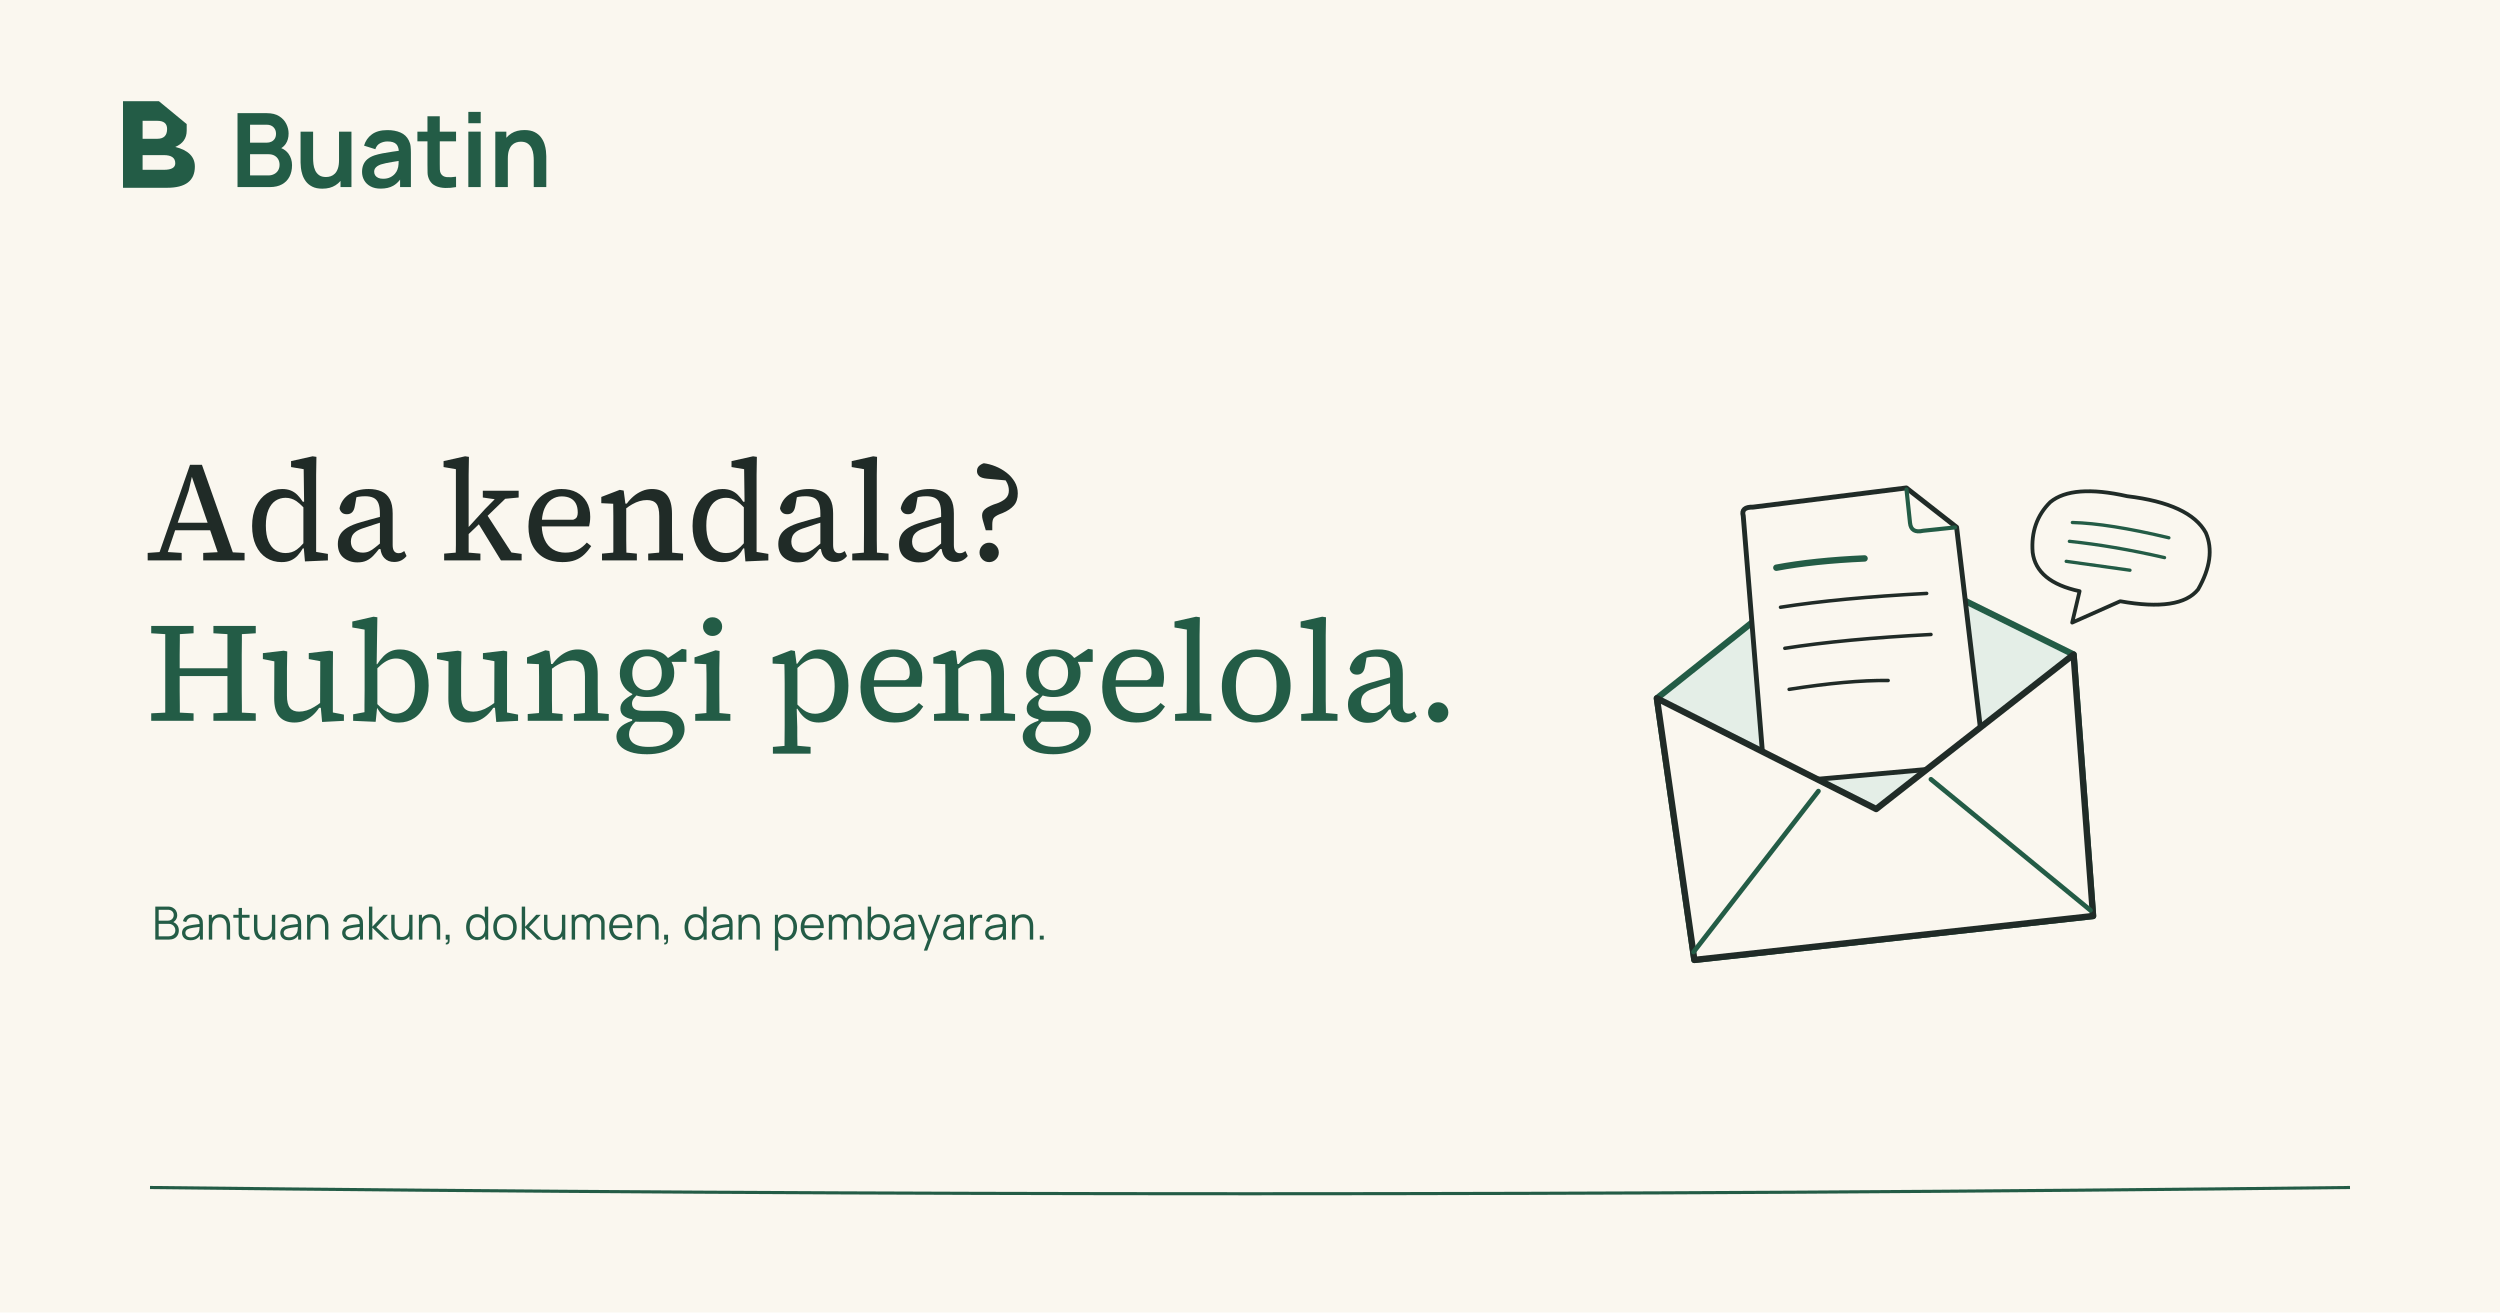
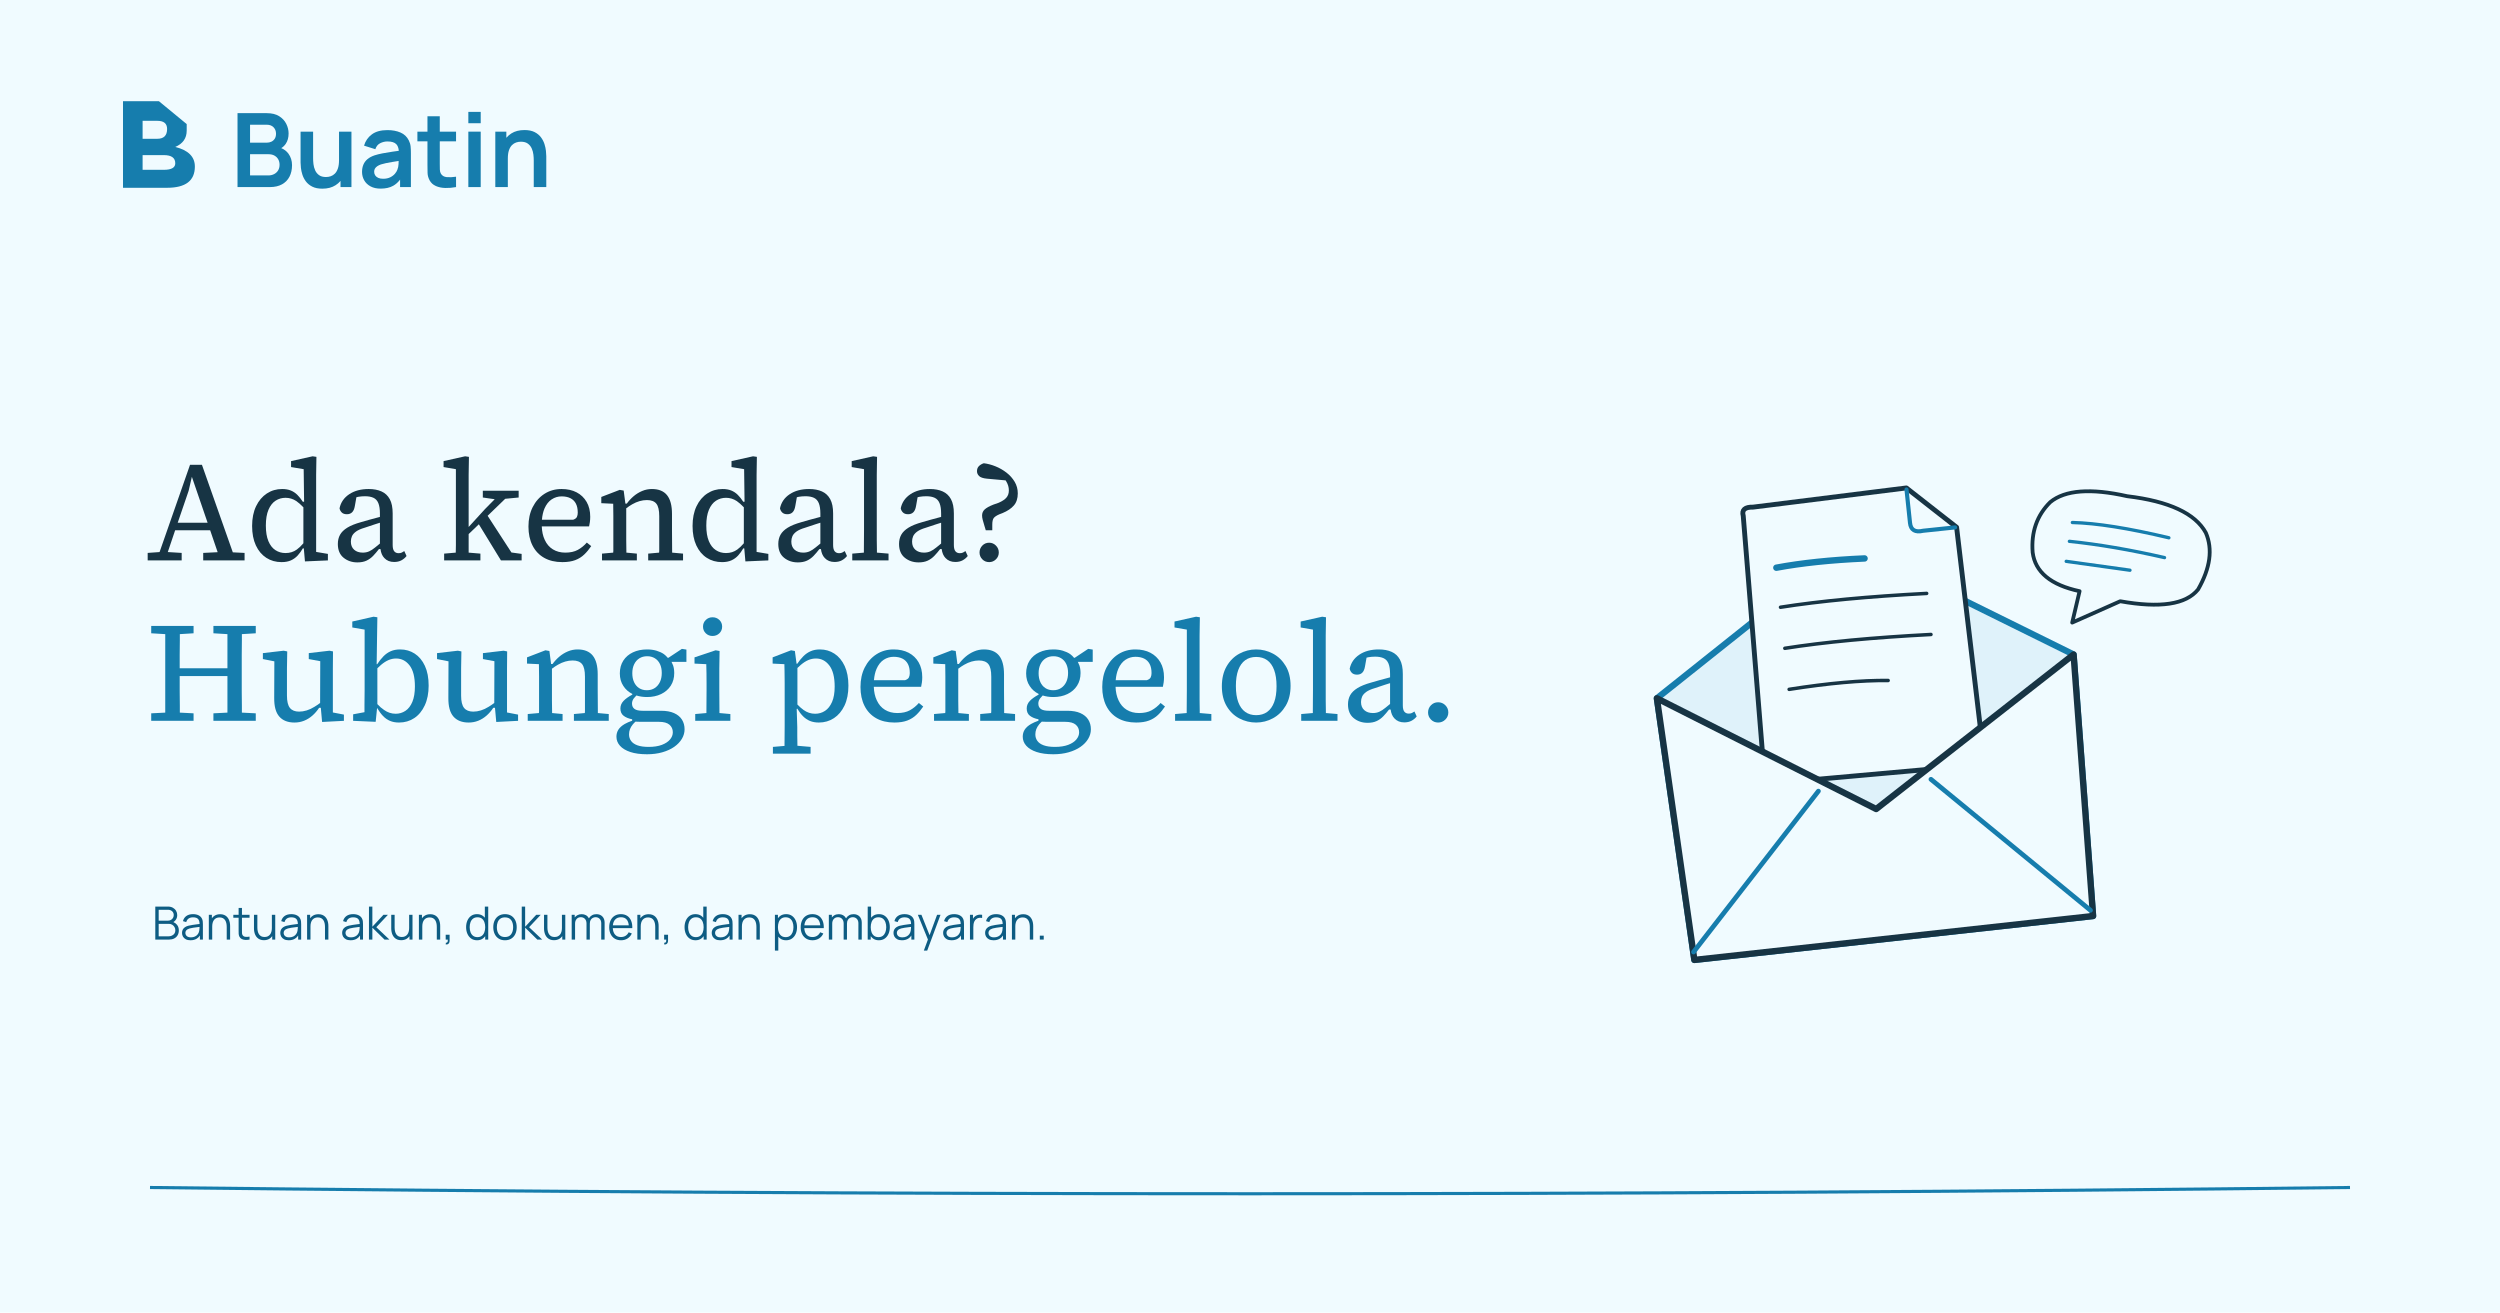
<svg xmlns="http://www.w3.org/2000/svg" width="1200" height="630" viewBox="0 0 1200 630" role="img" aria-labelledby="title">
-   <path fill="#faf7ef" d="M0 0H1200V630H0Z" />
+   <path fill="#f0fbff" d="M0 0H1200V630H0Z" />
  <g transform="translate(40 31) scale(0.56) rotate(0)">
    <g transform="translate(20 23) scale(1.4) rotate(0)">
-       <path d="M10 6H32L49 20V24Q49 31 42 34Q54 37 54 46Q54 59 37 59H10ZM22 18V29H31Q37 29 37 23Q37 18 31 18ZM22 39V48H35Q42 48 42 44Q42 39 35 39Z" fill="#235c46" fill-rule="evenodd" />
-     </g>
-     <g fill="#235c46">
+       <path d="M10 6H32L49 20V24Q49 31 42 34Q54 37 54 46Q54 59 37 59H10ZM22 18V29H31Q37 29 37 23Q37 18 31 18ZM22 39V48H35Q42 48 42 44Q42 39 35 39Z" fill="#167dad" fill-rule="evenodd" />
+     </g>
+     <g fill="#167dad">
      <g transform="translate(126 105) scale(0.044 -0.044)">
        <path d="M140 0L140 1440L711 1440Q857 1440 950.5 1381.5Q1044 1323 1089.5 1232Q1135 1141 1135 1044Q1135 925 1079 842Q1043 790 992 759Q1079 723 1132 651Q1202 553 1202 428Q1202 300 1153 204Q1104 108 1007.5 54Q911 0 769 0ZM384 227L739 227Q802 227 852 252.5Q902 278 930.5 324.5Q959 371 959 435Q959 493 934 539Q909 585 861 612.5Q813 640 746 640L384 640ZM384 865L708 865Q760 865 801 885Q842 905 866 944Q890 983 890 1040Q890 1115 842 1165Q794 1215 708 1215L384 1215Z" />
      </g>
      <g transform="translate(180.928 105) scale(0.044 -0.044)">
        <path d="M545 -31Q425 -31 347 9Q269 49 223 111Q177 173 155 243Q133 313 126.5 375.5Q120 438 120 477L120 1080L364 1080L364 560Q364 510 371 447.5Q378 385 403.5 327.5Q429 270 479.5 233Q530 196 616 196Q662 196 707 211Q752 226 788.5 262.5Q825 299 847 363Q869 427 869 525L869 1080L1111 1080L1111 0L898 0L898 120Q857 71 801 36Q697 -31 545 -31Z" />
      </g>
      <g transform="translate(235.372 105) scale(0.044 -0.044)">
        <path d="M442 -30Q325 -30 244 14.5Q163 59 121.5 133Q80 207 80 296Q80 374 106 436.5Q132 499 186 544.5Q240 590 326 619Q391 640 478.5 657Q566 674 669 689Q730 697 796 707Q789 792 747 836Q696 889 575 889Q502 889 434 855Q366 821 339 738L119 807Q159 944 271.5 1027Q384 1110 575 1110Q719 1110 828.5 1063Q938 1016 991 909Q1020 852 1026 792.5Q1032 733 1032 663L1032 0L821 0L821 145Q760 66 686 25Q588 -30 442 -30ZM490 162Q572 162 630 191Q688 220 722.5 262Q757 304 769 341Q788 387 791 447Q792 482 793 509Q730 499 680 491Q602 478 546 466.5Q490 455 447 441Q405 426 376 406Q347 386 331.5 360Q316 334 316 299Q316 259 336 228.5Q356 198 394.5 180Q433 162 490 162Z" />
      </g>
      <g transform="translate(285.46 105) scale(0.044 -0.044)">
        <path d="M773 0Q666 -20 563.5 -17.5Q461 -15 380 20.5Q299 56 257 133Q220 203 218 276Q216 349 216 441L216 891L20 891L20 1080L216 1080L216 1380L456 1380L456 1080L773 1080L773 891L456 891L456 455Q456 390 457.5 341Q459 292 478 261Q514 201 593 194Q672 187 773 202Z" />
      </g>
      <g transform="translate(322.964 105) scale(0.044 -0.044)">
        <path d="M160 1244L160 1465L401 1465L401 1244ZM160 0L160 1080L401 1080L401 0Z" />
      </g>
      <g transform="translate(347.048 105) scale(0.044 -0.044)">
        <path d="M887 0L887 520Q887 571 880 633Q873 695 847.5 752.5Q822 810 771.5 847Q721 884 635 884Q589 884 544 869Q499 854 462.5 817.5Q426 781 404 717.5Q382 654 382 555L382 0L138 0L138 1080L353 1080L353 960Q394 1009 450 1045Q554 1111 706 1111Q826 1111 904 1071Q982 1031 1028 969Q1074 907 1096 837Q1118 767 1124.5 704.5Q1131 642 1131 603L1131 0Z" />
      </g>
    </g>
  </g>
-   <g fill="#202b27">
+   <g fill="#173444">
    <g transform="translate(70 269) scale(0.068 -0.068)">
      <path d="M13 0L13 53L97 59L312 675L396 675L614 57L697 53L697 0L405 0L405 53L507 58L454 213L207 213L155 59L253 53L253 0ZM436 266L325 590L302 491L225 266Z" />
    </g>
    <g transform="translate(117.816 269) scale(0.068 -0.068)">
      <path d="M255 -12Q194 -12 147 18.5Q100 49 73.5 106Q47 163 47 243Q47 324 75 382.5Q103 441 151 472.5Q199 504 259 504Q294 504 320 493.5Q346 483 366.5 462.5Q387 442 405 414L414 414L411 644L322 659L322 701L474 735L501 731L499 604L499 60L582 46L582 0L420 -7L412 85L405 85Q389 57 369 35Q349 13 321.5 0.5Q294 -12 255 -12ZM409 375Q382 403 359 419Q324 442 283 442Q244 442 212.5 421.5Q181 401 162.5 357.5Q144 314 144 246Q144 179 162 136Q180 93 211.5 72.5Q243 52 283 52Q329 52 363 77Q385 93 409 121Z" />
    </g>
    <g transform="translate(158.968 269) scale(0.068 -0.068)">
      <path d="M185 -14Q128 -14 87.5 19Q47 52 47 116Q47 153 62.5 181Q78 209 113.5 231Q149 253 210 270Q239 279 267.5 286.5Q296 294 325 302Q334 305 344 307L344 331Q344 377 333 404Q322 431 298.5 442Q275 453 239 453Q214 453 191 449Q185 448 178 446L167 384Q162 354 148 340Q134 326 111 326Q87 326 74.5 338.5Q62 351 59 368Q72 430 127 467Q182 504 265 504Q317 504 355 487Q393 470 413.5 432.5Q434 395 434 331L434 109Q434 78 445 64.5Q456 51 476 51Q489 51 498.5 55.5Q508 60 516 66L532 31Q517 12 495.5 0.5Q474 -11 444 -11Q401 -11 375 17Q353 40 348 80L337 80Q317 54 296.5 32.5Q276 11 249.5 -1.5Q223 -14 185 -14ZM344 266Q327 260 309 255Q273 243 237 231Q196 219 175 203.5Q154 188 146.5 170.5Q139 153 139 133Q139 96 162 75.5Q185 55 223 55Q248 55 268 64Q288 73 311 92Q326 103 344 119Z" />
    </g>
    <g transform="translate(195.156 269) scale(0.068 -0.068)" />
    <g transform="translate(210.672 269) scale(0.068 -0.068)">
      <path d="M37 0L37 48L119 55Q119 81 120 108Q120 135 120 162L120 644L33 659L33 701L185 735L212 731L210 604L210 236L325 362L394 432L310 444L310 492L563 492L563 444L468 435L344 315L512 56L584 46L584 0L438 0L282 255L210 186L210 108Q210 81 210 55L293 48L293 0Z" />
    </g>
    <g transform="translate(250.464 269) scale(0.068 -0.068)">
      <path d="M286 -12Q211 -12 157.5 18.5Q104 49 75.5 105.5Q47 162 47 239Q47 317 77 376.5Q107 436 160 470Q213 504 281 504Q342 504 387 480.5Q432 457 457.5 413Q483 369 483 308Q483 289 480.5 270.5Q478 252 475 240L141 240Q143 185 162 145Q182 101 219.5 78Q257 55 307 55Q360 55 395.5 74.5Q431 94 459 126L490 101Q468 68 441 42Q414 16 377 2Q340 -12 286 -12ZM142 287L362 287Q383 294 389 307Q395 320 395 337Q395 376 381.5 401.5Q368 427 342.5 439.5Q317 452 281 452Q243 452 211 431Q179 410 160 366Q146 333 142 287Z" />
    </g>
    <g transform="translate(286.108 269) scale(0.068 -0.068)">
      <path d="M42 0L42 48L121 55Q121 61 122 67Q122 104 122 143L122 315Q122 337 121.5 357.5Q121 378 121 400L37 404L37 448L167 498L195 493L207 401L217 401Q238 430 265 453Q292 476 325 490Q358 504 394 504Q466 504 501 460.5Q536 417 536 328L536 215Q536 181 536.5 142.5Q537 104 537 67Q537 61 537 55L614 48L614 0L368 0L368 48L445 55Q445 61 446 67Q446 104 446 143L446 312Q446 375 425.5 400.5Q405 426 359 426Q333 426 307 418.5Q281 411 255 396Q234 384 213 368L213 143Q213 104 214 67Q214 61 214 55L288 48L288 0Z" />
    </g>
    <g transform="translate(329.232 269) scale(0.068 -0.068)">
      <path d="M255 -12Q194 -12 147 18.5Q100 49 73.5 106Q47 163 47 243Q47 324 75 382.5Q103 441 151 472.5Q199 504 259 504Q294 504 320 493.5Q346 483 366.5 462.5Q387 442 405 414L414 414L411 644L322 659L322 701L474 735L501 731L499 604L499 60L582 46L582 0L420 -7L412 85L405 85Q389 57 369 35Q349 13 321.5 0.5Q294 -12 255 -12ZM409 375Q382 403 359 419Q324 442 283 442Q244 442 212.5 421.5Q181 401 162.5 357.5Q144 314 144 246Q144 179 162 136Q180 93 211.5 72.5Q243 52 283 52Q329 52 363 77Q385 93 409 121Z" />
    </g>
    <g transform="translate(370.384 269) scale(0.068 -0.068)">
      <path d="M185 -14Q128 -14 87.5 19Q47 52 47 116Q47 153 62.5 181Q78 209 113.5 231Q149 253 210 270Q239 279 267.5 286.5Q296 294 325 302Q334 305 344 307L344 331Q344 377 333 404Q322 431 298.5 442Q275 453 239 453Q214 453 191 449Q185 448 178 446L167 384Q162 354 148 340Q134 326 111 326Q87 326 74.5 338.5Q62 351 59 368Q72 430 127 467Q182 504 265 504Q317 504 355 487Q393 470 413.5 432.5Q434 395 434 331L434 109Q434 78 445 64.5Q456 51 476 51Q489 51 498.5 55.5Q508 60 516 66L532 31Q517 12 495.5 0.5Q474 -11 444 -11Q401 -11 375 17Q353 40 348 80L337 80Q317 54 296.5 32.5Q276 11 249.5 -1.5Q223 -14 185 -14ZM344 266Q327 260 309 255Q273 243 237 231Q196 219 175 203.5Q154 188 146.5 170.5Q139 153 139 133Q139 96 162 75.5Q185 55 223 55Q248 55 268 64Q288 73 311 92Q326 103 344 119Z" />
    </g>
    <g transform="translate(406.572 269) scale(0.068 -0.068)">
      <path d="M37 0L37 48L119 55Q119 64 119 72Q119 108 119.5 144Q120 180 120 215L120 644L33 659L33 701L185 735L212 731L210 604L210 144Q210 108 211 72Q211 64 211 55L293 48L293 0Z" />
    </g>
    <g transform="translate(428.344 269) scale(0.068 -0.068)">
      <path d="M185 -14Q128 -14 87.5 19Q47 52 47 116Q47 153 62.5 181Q78 209 113.5 231Q149 253 210 270Q239 279 267.5 286.5Q296 294 325 302Q334 305 344 307L344 331Q344 377 333 404Q322 431 298.5 442Q275 453 239 453Q214 453 191 449Q185 448 178 446L167 384Q162 354 148 340Q134 326 111 326Q87 326 74.5 338.5Q62 351 59 368Q72 430 127 467Q182 504 265 504Q317 504 355 487Q393 470 413.5 432.5Q434 395 434 331L434 109Q434 78 445 64.5Q456 51 476 51Q489 51 498.5 55.5Q508 60 516 66L532 31Q517 12 495.5 0.5Q474 -11 444 -11Q401 -11 375 17Q353 40 348 80L337 80Q317 54 296.5 32.5Q276 11 249.5 -1.5Q223 -14 185 -14ZM344 266Q327 260 309 255Q273 243 237 231Q196 219 175 203.5Q154 188 146.5 170.5Q139 153 139 133Q139 96 162 75.5Q185 55 223 55Q248 55 268 64Q288 73 311 92Q326 103 344 119Z" />
    </g>
    <g transform="translate(464.532 269) scale(0.068 -0.068)">
      <path d="M353 473Q353 420 325.5 388Q298 356 245 334L224 326Q194 313 183.5 299.5Q173 286 173 252L173 213L127 213L117 246Q110 269 105.5 286Q101 303 101 317Q101 343 119.5 360Q138 377 181 394L218 407Q255 423 272.5 443Q290 463 290 494Q290 527 272 557Q269 561 267 565L135 577Q95 581 80 595.5Q65 610 65 630Q65 652 78.5 665.5Q92 679 113 686Q154 681 196 664Q238 647 273.5 619.5Q309 592 331 555Q353 518 353 473ZM151 -12Q122 -12 102.5 8Q83 28 83 56Q83 84 102.5 104.5Q122 125 151 125Q179 125 199 104.5Q219 84 219 56Q219 28 199 8Q179 -12 151 -12Z" />
    </g>
  </g>
-   <g fill="#235c46">
+   <g fill="#167dad">
    <g transform="translate(70 346) scale(0.068 -0.068)">
      <path d="M38 0L38 53L137 58Q137 81 137 104L137 567Q137 590 137 612L38 618L38 670L337 670L337 618L240 612Q240 590 240 568Q239 516 239 464L239 371L576 371L576 567Q576 590 576 612L477 618L477 670L776 670L776 618L678 612Q678 590 678 568Q677 516 677 464L677 208Q677 156 678 104Q678 81 678 58L776 53L776 0L477 0L477 53L576 58Q576 82 576 106L576 316L239 316L239 214Q239 159 240 106Q240 82 240 58L337 53L337 0Z" />
    </g>
    <g transform="translate(124.752 346) scale(0.068 -0.068)">
      <path d="M244 -12Q174 -12 137 30Q100 72 101 162L102 420L21 436L21 478L168 495L193 490L191 369L191 178Q191 117 212 91Q233 65 277 65Q303 65 330.5 73.5Q358 82 385 99Q405 111 425 126L426 421L345 436L345 478L491 495L516 490L515 369L515 59L593 44L593 0L439 -8L430 92L418 92Q397 60 370 36.5Q343 13 311.5 0.5Q280 -12 244 -12Z" />
    </g>
    <g transform="translate(166.856 346) scale(0.068 -0.068)">
      <path d="M39 0L39 46L119 61L119 113Q119 139 119.5 165.5Q120 192 120 215L120 644L33 659L33 701L183 735L210 731L208 604L205 400L209 400Q230 432 253 455.5Q276 479 304.5 491.5Q333 504 371 504Q428 504 473.5 474.5Q519 445 545.5 388Q572 331 572 249Q572 168 544.5 109Q517 50 470 19Q423 -12 363 -12Q327 -12 299.5 -0.5Q272 11 250 34Q228 57 208 91L208 91L198 -7ZM210 118Q234 92 257 77Q295 50 339 50Q377 50 408 70.5Q439 91 457 134Q475 177 475 243Q475 342 437.5 391Q400 440 342 440Q315 440 289 429Q263 418 236 395Q224 384 210 371Z" />
    </g>
    <g transform="translate(208.348 346) scale(0.068 -0.068)">
      <path d="M244 -12Q174 -12 137 30Q100 72 101 162L102 420L21 436L21 478L168 495L193 490L191 369L191 178Q191 117 212 91Q233 65 277 65Q303 65 330.5 73.5Q358 82 385 99Q405 111 425 126L426 421L345 436L345 478L491 495L516 490L515 369L515 59L593 44L593 0L439 -8L430 92L418 92Q397 60 370 36.5Q343 13 311.5 0.5Q280 -12 244 -12Z" />
    </g>
    <g transform="translate(250.452 346) scale(0.068 -0.068)">
      <path d="M42 0L42 48L121 55Q121 61 122 67Q122 104 122 143L122 315Q122 337 121.5 357.5Q121 378 121 400L37 404L37 448L167 498L195 493L207 401L217 401Q238 430 265 453Q292 476 325 490Q358 504 394 504Q466 504 501 460.5Q536 417 536 328L536 215Q536 181 536.5 142.5Q537 104 537 67Q537 61 537 55L614 48L614 0L368 0L368 48L445 55Q445 61 446 67Q446 104 446 143L446 312Q446 375 425.5 400.5Q405 426 359 426Q333 426 307 418.5Q281 411 255 396Q234 384 213 368L213 143Q213 104 214 67Q214 61 214 55L288 48L288 0Z" />
    </g>
    <g transform="translate(293.576 346) scale(0.068 -0.068)">
      <path d="M250 -236Q180 -236 132 -220Q84 -204 59 -176Q34 -148 34 -112Q34 -84 48 -62Q62 -40 93 -22Q114 -10 145 1L145 11Q108 18 85 35.5Q62 53 62 87Q62 117 83.5 140Q105 163 146 185L146 190Q106 210 83 246Q58 283 58 335Q58 387 82.5 425Q107 463 150.5 483.5Q194 504 250 504Q287 504 317 495Q347 486 369 471Q385 459 396 445L401 445L496 508L528 503L528 416L423 416Q429 404 434 391Q442 368 442 337Q442 286 417.5 248Q393 210 349.5 189Q306 168 250 168Q209 168 175 179Q164 168 157 159Q144 142 144 122Q144 97 161.5 84Q179 71 219 71L349 71Q404 71 441 54.5Q478 38 496.5 8.5Q515 -21 515 -60Q515 -95 496 -127Q477 -159 442 -183.5Q407 -208 358 -222Q309 -236 250 -236ZM168 -6Q157 -16 149 -26Q136 -42 129.5 -59Q123 -76 123 -96Q123 -122 137.5 -142Q152 -162 182.5 -173Q213 -184 261 -184Q317 -184 355 -169.5Q393 -155 412.5 -131.5Q432 -108 432 -81Q432 -48 408.5 -27.5Q385 -7 334 -7L205 -7Q190 -7 175 -6Q171 -6 168 -6ZM249 216Q281 216 304.5 231.5Q328 247 341 274Q354 301 354 338Q354 374 341.5 400.5Q329 427 305.5 441.5Q282 456 251 456Q219 456 195.5 441Q172 426 159 399Q146 372 146 336Q146 300 158.5 273Q171 246 194 231Q217 216 249 216Z" />
    </g>
    <g transform="translate(330.852 346) scale(0.068 -0.068)">
      <path d="M42 0L42 48L121 55Q121 61 121 67Q121 104 121.5 143Q122 182 122 215L122 267Q122 305 121.5 336Q121 367 120 400L37 404L37 448L186 498L214 493L212 371L212 215Q212 182 212.5 143Q213 104 213 67Q213 61 213 55L290 48L290 0ZM164 599Q136 599 116.5 618Q97 637 97 665Q97 693 116.5 712Q136 731 164 731Q193 731 212.5 712Q232 693 232 665Q232 637 212.5 618Q193 599 164 599Z" />
    </g>
    <g transform="translate(352.624 346) scale(0.068 -0.068)" />
    <g transform="translate(368.14 346) scale(0.068 -0.068)">
      <path d="M42 -232L42 -184L124 -177Q124 -172 124 -166Q124 -134 124.5 -101.5Q125 -69 125 -36L125 267Q125 293 124.5 315Q124 337 124 357.5Q124 378 123 400L40 404L40 448L170 498L197 493L209 403L214 403Q235 434 257.5 456.5Q280 479 308.5 491.5Q337 504 374 504Q431 504 476.5 474Q522 444 548.5 387Q575 330 575 248Q575 166 547.5 108Q520 50 473 19Q426 -12 366 -12Q331 -12 304 -1Q277 10 255 32Q233 54 214 86L213 86L210 84L214 -44L214 -106Q214 -138 215 -169Q215 -173 215 -176L308 -184L308 -232ZM215 115Q237 92 258 77Q295 50 340 50Q379 50 410 70.5Q441 91 459.5 133.5Q478 176 478 242Q478 341 440.5 390.5Q403 440 346 440Q318 440 292 429Q266 418 239 395Q227 385 215 373Z" />
    </g>
    <g transform="translate(409.836 346) scale(0.068 -0.068)">
      <path d="M286 -12Q211 -12 157.5 18.5Q104 49 75.5 105.5Q47 162 47 239Q47 317 77 376.5Q107 436 160 470Q213 504 281 504Q342 504 387 480.5Q432 457 457.5 413Q483 369 483 308Q483 289 480.5 270.5Q478 252 475 240L141 240Q143 185 162 145Q182 101 219.5 78Q257 55 307 55Q360 55 395.5 74.5Q431 94 459 126L490 101Q468 68 441 42Q414 16 377 2Q340 -12 286 -12ZM142 287L362 287Q383 294 389 307Q395 320 395 337Q395 376 381.5 401.5Q368 427 342.5 439.5Q317 452 281 452Q243 452 211 431Q179 410 160 366Q146 333 142 287Z" />
    </g>
    <g transform="translate(445.48 346) scale(0.068 -0.068)">
      <path d="M42 0L42 48L121 55Q121 61 122 67Q122 104 122 143L122 315Q122 337 121.5 357.5Q121 378 121 400L37 404L37 448L167 498L195 493L207 401L217 401Q238 430 265 453Q292 476 325 490Q358 504 394 504Q466 504 501 460.5Q536 417 536 328L536 215Q536 181 536.5 142.5Q537 104 537 67Q537 61 537 55L614 48L614 0L368 0L368 48L445 55Q445 61 446 67Q446 104 446 143L446 312Q446 375 425.5 400.5Q405 426 359 426Q333 426 307 418.5Q281 411 255 396Q234 384 213 368L213 143Q213 104 214 67Q214 61 214 55L288 48L288 0Z" />
    </g>
    <g transform="translate(488.604 346) scale(0.068 -0.068)">
      <path d="M250 -236Q180 -236 132 -220Q84 -204 59 -176Q34 -148 34 -112Q34 -84 48 -62Q62 -40 93 -22Q114 -10 145 1L145 11Q108 18 85 35.5Q62 53 62 87Q62 117 83.5 140Q105 163 146 185L146 190Q106 210 83 246Q58 283 58 335Q58 387 82.5 425Q107 463 150.5 483.5Q194 504 250 504Q287 504 317 495Q347 486 369 471Q385 459 396 445L401 445L496 508L528 503L528 416L423 416Q429 404 434 391Q442 368 442 337Q442 286 417.5 248Q393 210 349.5 189Q306 168 250 168Q209 168 175 179Q164 168 157 159Q144 142 144 122Q144 97 161.5 84Q179 71 219 71L349 71Q404 71 441 54.5Q478 38 496.5 8.5Q515 -21 515 -60Q515 -95 496 -127Q477 -159 442 -183.5Q407 -208 358 -222Q309 -236 250 -236ZM168 -6Q157 -16 149 -26Q136 -42 129.5 -59Q123 -76 123 -96Q123 -122 137.5 -142Q152 -162 182.5 -173Q213 -184 261 -184Q317 -184 355 -169.5Q393 -155 412.5 -131.5Q432 -108 432 -81Q432 -48 408.5 -27.5Q385 -7 334 -7L205 -7Q190 -7 175 -6Q171 -6 168 -6ZM249 216Q281 216 304.5 231.5Q328 247 341 274Q354 301 354 338Q354 374 341.5 400.5Q329 427 305.5 441.5Q282 456 251 456Q219 456 195.5 441Q172 426 159 399Q146 372 146 336Q146 300 158.5 273Q171 246 194 231Q217 216 249 216Z" />
    </g>
    <g transform="translate(525.88 346) scale(0.068 -0.068)">
      <path d="M286 -12Q211 -12 157.5 18.5Q104 49 75.5 105.5Q47 162 47 239Q47 317 77 376.5Q107 436 160 470Q213 504 281 504Q342 504 387 480.5Q432 457 457.5 413Q483 369 483 308Q483 289 480.5 270.5Q478 252 475 240L141 240Q143 185 162 145Q182 101 219.5 78Q257 55 307 55Q360 55 395.5 74.5Q431 94 459 126L490 101Q468 68 441 42Q414 16 377 2Q340 -12 286 -12ZM142 287L362 287Q383 294 389 307Q395 320 395 337Q395 376 381.5 401.5Q368 427 342.5 439.5Q317 452 281 452Q243 452 211 431Q179 410 160 366Q146 333 142 287Z" />
    </g>
    <g transform="translate(561.524 346) scale(0.068 -0.068)">
      <path d="M37 0L37 48L119 55Q119 64 119 72Q119 108 119.5 144Q120 180 120 215L120 644L33 659L33 701L185 735L212 731L210 604L210 144Q210 108 211 72Q211 64 211 55L293 48L293 0Z" />
    </g>
    <g transform="translate(583.296 346) scale(0.068 -0.068)">
      <path d="M289 -12Q226 -12 170.5 17Q115 46 81 103.5Q47 161 47 244Q47 327 81 385.5Q115 444 170.5 474Q226 504 289 504Q352 504 407.5 474.5Q463 445 497.5 387.5Q532 330 532 247Q532 164 497.5 106Q463 48 407.5 18Q352 -12 289 -12ZM289 40Q335 40 367 63Q399 86 416 131Q433 176 433 244Q433 313 416 359Q399 405 367 428Q335 451 289 451Q244 451 212 428Q180 405 163 359.5Q146 314 146 246Q146 177 163 131.5Q180 86 212 63Q244 40 289 40Z" />
    </g>
    <g transform="translate(622.068 346) scale(0.068 -0.068)">
      <path d="M37 0L37 48L119 55Q119 64 119 72Q119 108 119.5 144Q120 180 120 215L120 644L33 659L33 701L185 735L212 731L210 604L210 144Q210 108 211 72Q211 64 211 55L293 48L293 0Z" />
    </g>
    <g transform="translate(643.84 346) scale(0.068 -0.068)">
      <path d="M185 -14Q128 -14 87.5 19Q47 52 47 116Q47 153 62.5 181Q78 209 113.5 231Q149 253 210 270Q239 279 267.5 286.5Q296 294 325 302Q334 305 344 307L344 331Q344 377 333 404Q322 431 298.5 442Q275 453 239 453Q214 453 191 449Q185 448 178 446L167 384Q162 354 148 340Q134 326 111 326Q87 326 74.5 338.5Q62 351 59 368Q72 430 127 467Q182 504 265 504Q317 504 355 487Q393 470 413.5 432.5Q434 395 434 331L434 109Q434 78 445 64.5Q456 51 476 51Q489 51 498.5 55.5Q508 60 516 66L532 31Q517 12 495.5 0.5Q474 -11 444 -11Q401 -11 375 17Q353 40 348 80L337 80Q317 54 296.5 32.5Q276 11 249.5 -1.5Q223 -14 185 -14ZM344 266Q327 260 309 255Q273 243 237 231Q196 219 175 203.5Q154 188 146.5 170.5Q139 153 139 133Q139 96 162 75.5Q185 55 223 55Q248 55 268 64Q288 73 311 92Q326 103 344 119Z" />
    </g>
    <g transform="translate(680.028 346) scale(0.068 -0.068)">
      <path d="M151 -12Q121 -12 100.5 9Q80 30 80 59Q80 89 100.5 110Q121 131 151 131Q181 131 202 110Q223 89 223 59Q223 30 202 9Q181 -12 151 -12Z" />
    </g>
  </g>
-   <g fill="#235c46">
+   <g fill="#0d5c83">
    <g transform="translate(73 451) scale(0.011 -0.011)">
      <path d="M140 0L140 1440L696 1440Q817 1440 907 1390Q997 1340 1047 1255.5Q1097 1171 1097 1069Q1097 953 1035 863Q992 800 929 764Q1026 723 1087 646Q1167 546 1167 404Q1167 279 1114 188.5Q1061 98 965 49Q869 0 742 0ZM288 141L706 141Q794 141 864 172.5Q934 204 974.5 262Q1015 320 1015 402Q1015 482 978 546Q941 610 877.5 648.5Q814 687 733 687L288 687ZM288 826L695 826Q764 826 821 857.5Q878 889 911.5 944Q945 999 945 1071Q945 1173 874.5 1237Q804 1301 695 1301L288 1301Z" />
    </g>
    <g transform="translate(86.486 451) scale(0.011 -0.011)">
      <path d="M449 -30Q327 -30 244.5 14Q162 58 121 131Q80 204 80 290Q80 378 115.5 440.5Q151 503 212.5 543Q274 583 355 604Q437 624 536.5 639.5Q636 655 732 667Q794 674 847 681Q845 823 785 894Q720 971 559 971Q448 971 371.5 921Q295 871 264 763L121 805Q158 950 270 1030Q382 1110 561 1110Q709 1110 812.5 1054.5Q916 999 959 894Q979 847 985 789Q991 731 991 671L991 0L860 0L860 178Q809 94 727 43Q611 -30 449 -30ZM466 97Q569 97 646 134Q723 171 770 235.5Q817 300 831 381Q843 433 844 496Q845 529 845 553Q794 546 739 540Q651 530 566.5 517Q482 504 414 486Q368 473 325 449.5Q282 426 254.5 387Q227 348 227 290Q227 243 250.5 199Q274 155 326.5 126Q379 97 466 97Z" />
    </g>
    <g transform="translate(98.707 451) scale(0.011 -0.011)">
      <path d="M920 0L920 551Q920 641 903 716.5Q886 792 848.5 848.5Q811 905 751.5 936Q692 967 607 967Q529 967 469.5 940Q410 913 369.5 862.5Q329 812 308 740Q287 668 287 576L287 0L139 0L139 1080L272 1080L272 930Q324 1005 401 1049Q503 1107 635 1107Q732 1107 804.5 1077Q877 1047 927.5 996Q978 945 1009 879.5Q1040 814 1054 740.5Q1068 667 1068 594L1068 0Z" />
    </g>
    <g transform="translate(111.775 451) scale(0.011 -0.011)">
      <path d="M728 0Q637 -19 548.5 -15Q460 -11 390.5 23Q321 57 285 129Q256 189 253.5 250.5Q251 312 251 391L251 954L20 954L20 1080L251 1080L251 1380L397 1380L397 1080L728 1080L728 954L397 954L397 397Q397 329 398.5 283.5Q400 238 419 203Q455 136 533.5 123Q612 110 728 129Z" />
    </g>
    <g transform="translate(120.586 451) scale(0.011 -0.011)">
      <path d="M553 -27Q456 -27 383.5 3Q311 33 260.5 84Q210 135 179 200.5Q148 266 134 339.5Q120 413 120 486L120 1080L268 1080L268 529Q268 440 285 364Q302 288 339.5 231.5Q377 175 436.5 144Q496 113 581 113Q659 113 718.5 140Q778 167 818.5 217.5Q859 268 880 340.5Q901 413 901 504L901 1080L1048 1080L1048 0L916 0L916 150Q864 75 787 31Q685 -27 553 -27Z" />
    </g>
    <g transform="translate(133.654 451) scale(0.011 -0.011)">
      <path d="M449 -30Q327 -30 244.5 14Q162 58 121 131Q80 204 80 290Q80 378 115.5 440.5Q151 503 212.5 543Q274 583 355 604Q437 624 536.5 639.5Q636 655 732 667Q794 674 847 681Q845 823 785 894Q720 971 559 971Q448 971 371.5 921Q295 871 264 763L121 805Q158 950 270 1030Q382 1110 561 1110Q709 1110 812.5 1054.5Q916 999 959 894Q979 847 985 789Q991 731 991 671L991 0L860 0L860 178Q809 94 727 43Q611 -30 449 -30ZM466 97Q569 97 646 134Q723 171 770 235.5Q817 300 831 381Q843 433 844 496Q845 529 845 553Q794 546 739 540Q651 530 566.5 517Q482 504 414 486Q368 473 325 449.5Q282 426 254.5 387Q227 348 227 290Q227 243 250.5 199Q274 155 326.5 126Q379 97 466 97Z" />
    </g>
    <g transform="translate(145.875 451) scale(0.011 -0.011)">
      <path d="M920 0L920 551Q920 641 903 716.5Q886 792 848.5 848.5Q811 905 751.5 936Q692 967 607 967Q529 967 469.5 940Q410 913 369.5 862.5Q329 812 308 740Q287 668 287 576L287 0L139 0L139 1080L272 1080L272 930Q324 1005 401 1049Q503 1107 635 1107Q732 1107 804.5 1077Q877 1047 927.5 996Q978 945 1009 879.5Q1040 814 1054 740.5Q1068 667 1068 594L1068 0Z" />
    </g>
    <g transform="translate(158.943 451) scale(0.011 -0.011)" />
    <g transform="translate(163.343 451) scale(0.011 -0.011)">
      <path d="M449 -30Q327 -30 244.5 14Q162 58 121 131Q80 204 80 290Q80 378 115.5 440.5Q151 503 212.5 543Q274 583 355 604Q437 624 536.5 639.5Q636 655 732 667Q794 674 847 681Q845 823 785 894Q720 971 559 971Q448 971 371.5 921Q295 871 264 763L121 805Q158 950 270 1030Q382 1110 561 1110Q709 1110 812.5 1054.5Q916 999 959 894Q979 847 985 789Q991 731 991 671L991 0L860 0L860 178Q809 94 727 43Q611 -30 449 -30ZM466 97Q569 97 646 134Q723 171 770 235.5Q817 300 831 381Q843 433 844 496Q845 529 845 553Q794 546 739 540Q651 530 566.5 517Q482 504 414 486Q368 473 325 449.5Q282 426 254.5 387Q227 348 227 290Q227 243 250.5 199Q274 155 326.5 126Q379 97 466 97Z" />
    </g>
    <g transform="translate(175.564 451) scale(0.011 -0.011)">
      <path d="M139 0L140 1440L288 1440L288 560L770 1080L966 1080L460 540L1032 0L818 0L288 520L288 0Z" />
    </g>
    <g transform="translate(186.476 451) scale(0.011 -0.011)">
      <path d="M553 -27Q456 -27 383.5 3Q311 33 260.5 84Q210 135 179 200.5Q148 266 134 339.5Q120 413 120 486L120 1080L268 1080L268 529Q268 440 285 364Q302 288 339.5 231.5Q377 175 436.5 144Q496 113 581 113Q659 113 718.5 140Q778 167 818.5 217.5Q859 268 880 340.5Q901 413 901 504L901 1080L1048 1080L1048 0L916 0L916 150Q864 75 787 31Q685 -27 553 -27Z" />
    </g>
    <g transform="translate(199.544 451) scale(0.011 -0.011)">
      <path d="M920 0L920 551Q920 641 903 716.5Q886 792 848.5 848.5Q811 905 751.5 936Q692 967 607 967Q529 967 469.5 940Q410 913 369.5 862.5Q329 812 308 740Q287 668 287 576L287 0L139 0L139 1080L272 1080L272 930Q324 1005 401 1049Q503 1107 635 1107Q732 1107 804.5 1077Q877 1047 927.5 996Q978 945 1009 879.5Q1040 814 1054 740.5Q1068 667 1068 594L1068 0Z" />
    </g>
    <g transform="translate(212.612 451) scale(0.011 -0.011)">
      <path d="M120 -209L129 -136Q169 -139 187 -120Q205 -101 209 -69Q213 -37 211 0L120 0L120 211L291 211L291 -40Q291 -132 244.5 -178Q198 -224 120 -209Z" />
    </g>
    <g transform="translate(218.453 451) scale(0.011 -0.011)" />
    <g transform="translate(222.853 451) scale(0.011 -0.011)">
      <path d="M559 -30Q408 -30 301 45.5Q194 121 137 250Q80 379 80 541Q80 702 136.5 831Q193 960 299 1035Q405 1110 553 1110Q705 1110 809 1036Q859 1001 897 953L897 1440L1045 1440L1045 0L913 0L913 150Q870 89 811 46Q708 -30 559 -30ZM574 107Q689 107 764 163Q839 219 876 317.5Q913 416 913 541Q913 668 876 765.5Q839 863 764.5 918Q690 973 577 973Q461 973 385 916Q309 859 272.5 761Q236 663 236 541Q236 418 273.5 319.5Q311 221 386 164Q461 107 574 107Z" />
    </g>
    <g transform="translate(235.888 451) scale(0.011 -0.011)">
      <path d="M591 -30Q430 -30 316 43Q202 116 141 245Q80 374 80 541Q80 711 142 839Q204 967 318.5 1038.5Q433 1110 591 1110Q753 1110 867.5 1037.5Q982 965 1042.5 836.5Q1103 708 1103 541Q1103 371 1042 242.5Q981 114 866 42Q751 -30 591 -30ZM591 111Q771 111 859 230.5Q947 350 947 541Q947 737 858.5 853Q770 969 591 969Q470 969 391.5 914.5Q313 860 274.5 763.5Q236 667 236 541Q236 346 326 228.5Q416 111 591 111Z" />
    </g>
    <g transform="translate(248.901 451) scale(0.011 -0.011)">
      <path d="M139 0L140 1440L288 1440L288 560L770 1080L966 1080L460 540L1032 0L818 0L288 520L288 0Z" />
    </g>
    <g transform="translate(259.813 451) scale(0.011 -0.011)">
      <path d="M553 -27Q456 -27 383.5 3Q311 33 260.5 84Q210 135 179 200.5Q148 266 134 339.5Q120 413 120 486L120 1080L268 1080L268 529Q268 440 285 364Q302 288 339.5 231.5Q377 175 436.5 144Q496 113 581 113Q659 113 718.5 140Q778 167 818.5 217.5Q859 268 880 340.5Q901 413 901 504L901 1080L1048 1080L1048 0L916 0L916 150Q864 75 787 31Q685 -27 553 -27Z" />
    </g>
    <g transform="translate(272.881 451) scale(0.011 -0.011)">
      <path d="M1428 0L1429 709Q1429 834 1359.5 905.5Q1290 977 1183 977Q1122 977 1064 949Q1006 921 968.5 859Q931 797 931 697L931 697L930 0L785 0L786 699Q786 828 717.5 902.5Q649 977 537 977Q425 977 356 900.5Q287 824 287 697L287 0L139 0L139 1080L271 1080L271 966Q315 1024 382 1062Q467 1109 575 1109Q678 1109 758.5 1065Q839 1021 885 937Q888 932 890 927Q939 1012 1024 1061Q1109 1109 1217 1109Q1380 1109 1478 1008.5Q1576 908 1576 737L1575 0Z" />
    </g>
    <g transform="translate(291.537 451) scale(0.011 -0.011)">
      <path d="M597 -30Q439 -30 323.5 40Q208 110 144 237Q80 364 80 535Q80 712 143 841Q206 970 320.5 1040Q435 1110 591 1110Q751 1110 864 1036.5Q977 963 1035 826Q1093 689 1088 499L237 499Q246 324 329 224Q421 111 591 111Q707 111 793.5 164.5Q880 218 930 319L1067 266Q1003 125 878.5 47.5Q754 -30 597 -30ZM934 622Q919 780 848 868Q761 975 595 975Q421 975 329 862Q255 772 240 622Z" />
    </g>
    <g transform="translate(304.396 451) scale(0.011 -0.011)">
      <path d="M920 0L920 551Q920 641 903 716.5Q886 792 848.5 848.5Q811 905 751.5 936Q692 967 607 967Q529 967 469.5 940Q410 913 369.5 862.5Q329 812 308 740Q287 668 287 576L287 0L139 0L139 1080L272 1080L272 930Q324 1005 401 1049Q503 1107 635 1107Q732 1107 804.5 1077Q877 1047 927.5 996Q978 945 1009 879.5Q1040 814 1054 740.5Q1068 667 1068 594L1068 0Z" />
    </g>
    <g transform="translate(317.464 451) scale(0.011 -0.011)">
      <path d="M120 -209L129 -136Q169 -139 187 -120Q205 -101 209 -69Q213 -37 211 0L120 0L120 211L291 211L291 -40Q291 -132 244.5 -178Q198 -224 120 -209Z" />
    </g>
    <g transform="translate(323.305 451) scale(0.011 -0.011)" />
    <g transform="translate(327.705 451) scale(0.011 -0.011)">
      <path d="M559 -30Q408 -30 301 45.5Q194 121 137 250Q80 379 80 541Q80 702 136.5 831Q193 960 299 1035Q405 1110 553 1110Q705 1110 809 1036Q859 1001 897 953L897 1440L1045 1440L1045 0L913 0L913 150Q870 89 811 46Q708 -30 559 -30ZM574 107Q689 107 764 163Q839 219 876 317.5Q913 416 913 541Q913 668 876 765.5Q839 863 764.5 918Q690 973 577 973Q461 973 385 916Q309 859 272.5 761Q236 663 236 541Q236 418 273.5 319.5Q311 221 386 164Q461 107 574 107Z" />
    </g>
    <g transform="translate(340.74 451) scale(0.011 -0.011)">
      <path d="M449 -30Q327 -30 244.5 14Q162 58 121 131Q80 204 80 290Q80 378 115.5 440.5Q151 503 212.5 543Q274 583 355 604Q437 624 536.5 639.5Q636 655 732 667Q794 674 847 681Q845 823 785 894Q720 971 559 971Q448 971 371.5 921Q295 871 264 763L121 805Q158 950 270 1030Q382 1110 561 1110Q709 1110 812.5 1054.5Q916 999 959 894Q979 847 985 789Q991 731 991 671L991 0L860 0L860 178Q809 94 727 43Q611 -30 449 -30ZM466 97Q569 97 646 134Q723 171 770 235.5Q817 300 831 381Q843 433 844 496Q845 529 845 553Q794 546 739 540Q651 530 566.5 517Q482 504 414 486Q368 473 325 449.5Q282 426 254.5 387Q227 348 227 290Q227 243 250.5 199Q274 155 326.5 126Q379 97 466 97Z" />
    </g>
    <g transform="translate(352.961 451) scale(0.011 -0.011)">
      <path d="M920 0L920 551Q920 641 903 716.5Q886 792 848.5 848.5Q811 905 751.5 936Q692 967 607 967Q529 967 469.5 940Q410 913 369.5 862.5Q329 812 308 740Q287 668 287 576L287 0L139 0L139 1080L272 1080L272 930Q324 1005 401 1049Q503 1107 635 1107Q732 1107 804.5 1077Q877 1047 927.5 996Q978 945 1009 879.5Q1040 814 1054 740.5Q1068 667 1068 594L1068 0Z" />
    </g>
    <g transform="translate(366.029 451) scale(0.011 -0.011)" />
    <g transform="translate(370.429 451) scale(0.011 -0.011)">
      <path d="M625 -30Q476 -30 373 46Q324 81 287 129L287 -480L139 -480L139 1080L271 1080L271 931Q314 993 375 1036Q479 1110 631 1110Q779 1110 885 1035Q991 960 1047.5 831Q1104 702 1104 541Q1104 379 1047 250Q990 121 883 45.5Q776 -30 625 -30ZM610 107Q723 107 798 164Q873 221 910.5 319.5Q948 418 948 541Q948 663 911 761Q874 859 798.5 916Q723 973 607 973Q494 973 419.5 918Q345 863 308 765.5Q271 668 271 541Q271 416 308 317.5Q345 219 420 163Q495 107 610 107Z" />
    </g>
    <g transform="translate(383.453 451) scale(0.011 -0.011)">
      <path d="M597 -30Q439 -30 323.5 40Q208 110 144 237Q80 364 80 535Q80 712 143 841Q206 970 320.5 1040Q435 1110 591 1110Q751 1110 864 1036.5Q977 963 1035 826Q1093 689 1088 499L237 499Q246 324 329 224Q421 111 591 111Q707 111 793.5 164.5Q880 218 930 319L1067 266Q1003 125 878.5 47.5Q754 -30 597 -30ZM934 622Q919 780 848 868Q761 975 595 975Q421 975 329 862Q255 772 240 622Z" />
    </g>
    <g transform="translate(396.312 451) scale(0.011 -0.011)">
      <path d="M1428 0L1429 709Q1429 834 1359.5 905.5Q1290 977 1183 977Q1122 977 1064 949Q1006 921 968.5 859Q931 797 931 697L931 697L930 0L785 0L786 699Q786 828 717.5 902.5Q649 977 537 977Q425 977 356 900.5Q287 824 287 697L287 0L139 0L139 1080L271 1080L271 966Q315 1024 382 1062Q467 1109 575 1109Q678 1109 758.5 1065Q839 1021 885 937Q888 932 890 927Q939 1012 1024 1061Q1109 1109 1217 1109Q1380 1109 1478 1008.5Q1576 908 1576 737L1575 0Z" />
    </g>
    <g transform="translate(414.968 451) scale(0.011 -0.011)">
      <path d="M625 -30Q476 -30 373 46Q314 89 271 150L271 0L139 0L139 1440L287 1440L287 953Q325 1001 375 1036Q479 1110 631 1110Q779 1110 885 1035Q991 960 1047.5 831Q1104 702 1104 541Q1104 379 1047 250Q990 121 883 45.5Q776 -30 625 -30ZM610 107Q723 107 798 164Q873 221 910.5 319.5Q948 418 948 541Q948 663 911 761Q874 859 798.5 916Q723 973 607 973Q494 973 419.5 918Q345 863 308 765.5Q271 668 271 541Q271 416 308 317.5Q345 219 420 163Q495 107 610 107Z" />
    </g>
    <g transform="translate(427.992 451) scale(0.011 -0.011)">
      <path d="M449 -30Q327 -30 244.5 14Q162 58 121 131Q80 204 80 290Q80 378 115.5 440.5Q151 503 212.5 543Q274 583 355 604Q437 624 536.5 639.5Q636 655 732 667Q794 674 847 681Q845 823 785 894Q720 971 559 971Q448 971 371.5 921Q295 871 264 763L121 805Q158 950 270 1030Q382 1110 561 1110Q709 1110 812.5 1054.5Q916 999 959 894Q979 847 985 789Q991 731 991 671L991 0L860 0L860 178Q809 94 727 43Q611 -30 449 -30ZM466 97Q569 97 646 134Q723 171 770 235.5Q817 300 831 381Q843 433 844 496Q845 529 845 553Q794 546 739 540Q651 530 566.5 517Q482 504 414 486Q368 473 325 449.5Q282 426 254.5 387Q227 348 227 290Q227 243 250.5 199Q274 155 326.5 126Q379 97 466 97Z" />
    </g>
    <g transform="translate(440.213 451) scale(0.011 -0.011)">
      <path d="M294 -480L472 3L33 1080L189 1080L544 192L871 1080L1021 1080L441 -480Z" />
    </g>
    <g transform="translate(451.818 451) scale(0.011 -0.011)">
      <path d="M449 -30Q327 -30 244.5 14Q162 58 121 131Q80 204 80 290Q80 378 115.5 440.5Q151 503 212.5 543Q274 583 355 604Q437 624 536.5 639.5Q636 655 732 667Q794 674 847 681Q845 823 785 894Q720 971 559 971Q448 971 371.5 921Q295 871 264 763L121 805Q158 950 270 1030Q382 1110 561 1110Q709 1110 812.5 1054.5Q916 999 959 894Q979 847 985 789Q991 731 991 671L991 0L860 0L860 178Q809 94 727 43Q611 -30 449 -30ZM466 97Q569 97 646 134Q723 171 770 235.5Q817 300 831 381Q843 433 844 496Q845 529 845 553Q794 546 739 540Q651 530 566.5 517Q482 504 414 486Q368 473 325 449.5Q282 426 254.5 387Q227 348 227 290Q227 243 250.5 199Q274 155 326.5 126Q379 97 466 97Z" />
    </g>
    <g transform="translate(464.039 451) scale(0.011 -0.011)">
      <path d="M140 0L140 1080L272 1080L272 910Q282 927 293 943Q322 983 356 1009Q398 1046 454 1065.5Q510 1085 567 1088.5Q624 1092 671 1080L671 942Q612 957 542 949Q472 941 413 893Q359 851 332 792.5Q305 734 296 668.5Q287 603 287 539L287 0Z" />
    </g>
    <g transform="translate(471.97 451) scale(0.011 -0.011)">
      <path d="M449 -30Q327 -30 244.5 14Q162 58 121 131Q80 204 80 290Q80 378 115.5 440.5Q151 503 212.5 543Q274 583 355 604Q437 624 536.5 639.5Q636 655 732 667Q794 674 847 681Q845 823 785 894Q720 971 559 971Q448 971 371.5 921Q295 871 264 763L121 805Q158 950 270 1030Q382 1110 561 1110Q709 1110 812.5 1054.5Q916 999 959 894Q979 847 985 789Q991 731 991 671L991 0L860 0L860 178Q809 94 727 43Q611 -30 449 -30ZM466 97Q569 97 646 134Q723 171 770 235.5Q817 300 831 381Q843 433 844 496Q845 529 845 553Q794 546 739 540Q651 530 566.5 517Q482 504 414 486Q368 473 325 449.5Q282 426 254.5 387Q227 348 227 290Q227 243 250.5 199Q274 155 326.5 126Q379 97 466 97Z" />
    </g>
    <g transform="translate(484.191 451) scale(0.011 -0.011)">
      <path d="M920 0L920 551Q920 641 903 716.5Q886 792 848.5 848.5Q811 905 751.5 936Q692 967 607 967Q529 967 469.5 940Q410 913 369.5 862.5Q329 812 308 740Q287 668 287 576L287 0L139 0L139 1080L272 1080L272 930Q324 1005 401 1049Q503 1107 635 1107Q732 1107 804.5 1077Q877 1047 927.5 996Q978 945 1009 879.5Q1040 814 1054 740.5Q1068 667 1068 594L1068 0Z" />
    </g>
    <g transform="translate(497.259 451) scale(0.011 -0.011)">
      <path d="M168 0L168 171L339 171L339 0Z" />
    </g>
  </g>
  <svg x="667" y="136" width="488" height="376" viewBox="0 0 640 480">
    <g transform="translate(162 195) scale(1.25) rotate(-6)">
-       <path d="M0 48L105 -19L211 48L207 180L5 181Z" fill="#e4eee7" stroke="#235c46" stroke-width="3.2" stroke-linecap="round" stroke-linejoin="round" />
+       <path d="M0 48L105 -19L211 48L207 180L5 181Z" fill="#dff2fa" stroke="#167dad" stroke-width="3.2" stroke-linecap="round" stroke-linejoin="round" />
      <g transform="translate(49 -45) scale(0.77) rotate(0)">
-         <path d="M5 8Q4 2 12 3L113 1L143 30L145 180Q145 186 138 186L7 184Q0 184 1 177Z" fill="#faf7ef" stroke="#202b27" stroke-width="3.2" stroke-linecap="round" stroke-linejoin="round" />
-         <path d="M113 2L113 24Q113 31 121 30L142 30" fill="none" stroke="#235c46" stroke-width="2.7" stroke-linecap="round" stroke-linejoin="round" />
-         <path d="M23 44Q48 42 81 44" fill="none" stroke="#235c46" stroke-width="4.2" stroke-linecap="round" stroke-linejoin="round" />
-         <path d="M23 70Q62 68 119 71" fill="none" stroke="#202b27" stroke-width="2.3" stroke-linecap="round" stroke-linejoin="round" />
-         <path d="M23 97Q62 95 119 98" fill="none" stroke="#202b27" stroke-width="2.3" stroke-linecap="round" stroke-linejoin="round" />
-         <path d="M23 124Q62 122 88 125" fill="none" stroke="#202b27" stroke-width="2.3" stroke-linecap="round" stroke-linejoin="round" />
-       </g>
-       <path d="M0 48L104 115L211 48L207 180L5 181Z" fill="#faf7ef" stroke="#202b27" stroke-width="3.2" stroke-linecap="round" stroke-linejoin="round" />
-       <path d="M5 177L76 103M206 177L133 103" fill="none" stroke="#235c46" stroke-width="2.4" stroke-linecap="round" stroke-linejoin="round" />
+         <path d="M5 8Q4 2 12 3L113 1L143 30L145 180Q145 186 138 186L7 184Q0 184 1 177Z" fill="#f0fbff" stroke="#173444" stroke-width="3.2" stroke-linecap="round" stroke-linejoin="round" />
+         <path d="M113 2L113 24Q113 31 121 30L142 30" fill="none" stroke="#167dad" stroke-width="2.7" stroke-linecap="round" stroke-linejoin="round" />
+         <path d="M23 44Q48 42 81 44" fill="none" stroke="#167dad" stroke-width="4.2" stroke-linecap="round" stroke-linejoin="round" />
+         <path d="M23 70Q62 68 119 71" fill="none" stroke="#173444" stroke-width="2.3" stroke-linecap="round" stroke-linejoin="round" />
+         <path d="M23 97Q62 95 119 98" fill="none" stroke="#173444" stroke-width="2.3" stroke-linecap="round" stroke-linejoin="round" />
+         <path d="M23 124Q62 122 88 125" fill="none" stroke="#173444" stroke-width="2.3" stroke-linecap="round" stroke-linejoin="round" />
+       </g>
+       <path d="M0 48L104 115L211 48L207 180L5 181Z" fill="#f0fbff" stroke="#173444" stroke-width="3.2" stroke-linecap="round" stroke-linejoin="round" />
+       <path d="M5 177L76 103M206 177L133 103" fill="none" stroke="#167dad" stroke-width="2.4" stroke-linecap="round" stroke-linejoin="round" />
    </g>
    <g transform="translate(411 119) scale(0.75) rotate(9)">
-       <path d="M9 15Q25 -3 72 0Q125 -2 142 20Q154 39 143 68Q131 89 80 88L43 112L45 85Q8 83 1 59Q-5 34 9 15Z" fill="#faf7ef" stroke="#202b27" stroke-width="3.2" stroke-linecap="round" stroke-linejoin="round" />
-       <path d="M30 29Q60 25 112 29M30 45Q67 43 111 46M30 62L84 61" fill="none" stroke="#235c46" stroke-width="2.8" stroke-linecap="round" stroke-linejoin="round" />
+       <path d="M9 15Q25 -3 72 0Q125 -2 142 20Q154 39 143 68Q131 89 80 88L43 112L45 85Q8 83 1 59Q-5 34 9 15Z" fill="#f0fbff" stroke="#173444" stroke-width="3.2" stroke-linecap="round" stroke-linejoin="round" />
+       <path d="M30 29Q60 25 112 29M30 45Q67 43 111 46M30 62L84 61" fill="none" stroke="#167dad" stroke-width="2.8" stroke-linecap="round" stroke-linejoin="round" />
    </g>
  </svg>
-   <path d="M72 570Q600 576 1128 570" fill="none" stroke="#235c46" stroke-width="1.5" />
+   <path d="M72 570Q600 576 1128 570" fill="none" stroke="#167dad" stroke-width="1.5" />
</svg>
